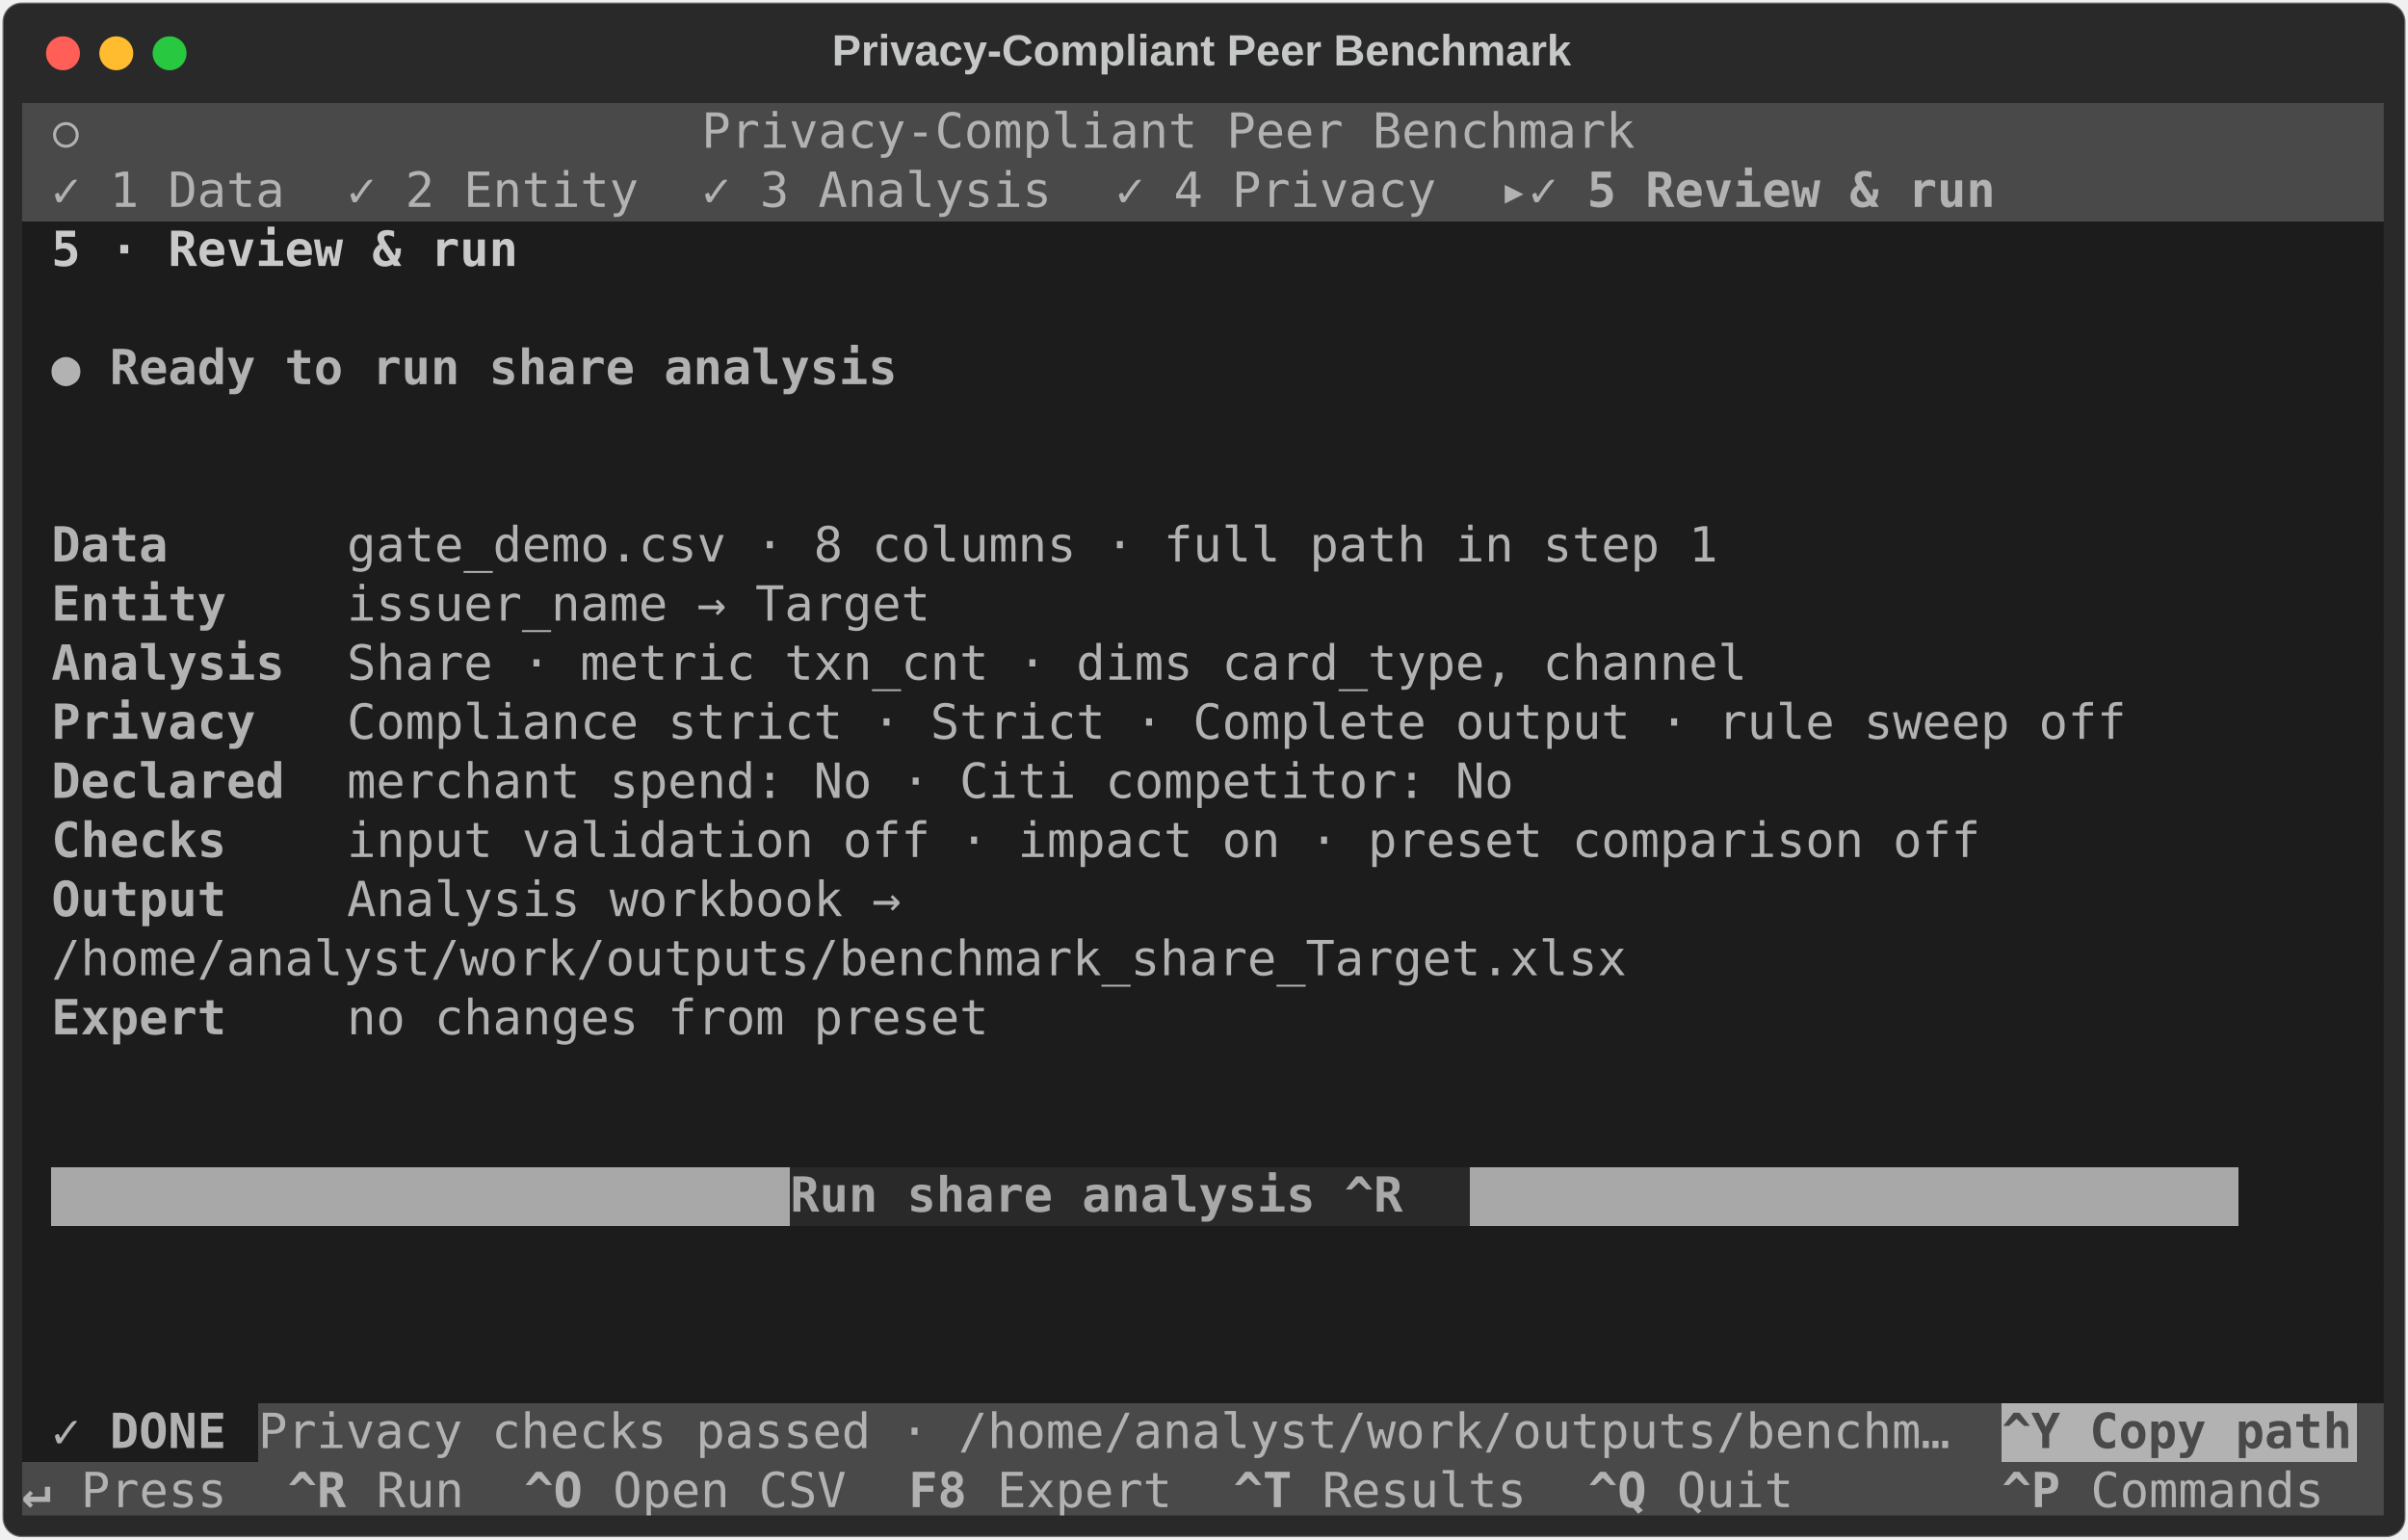
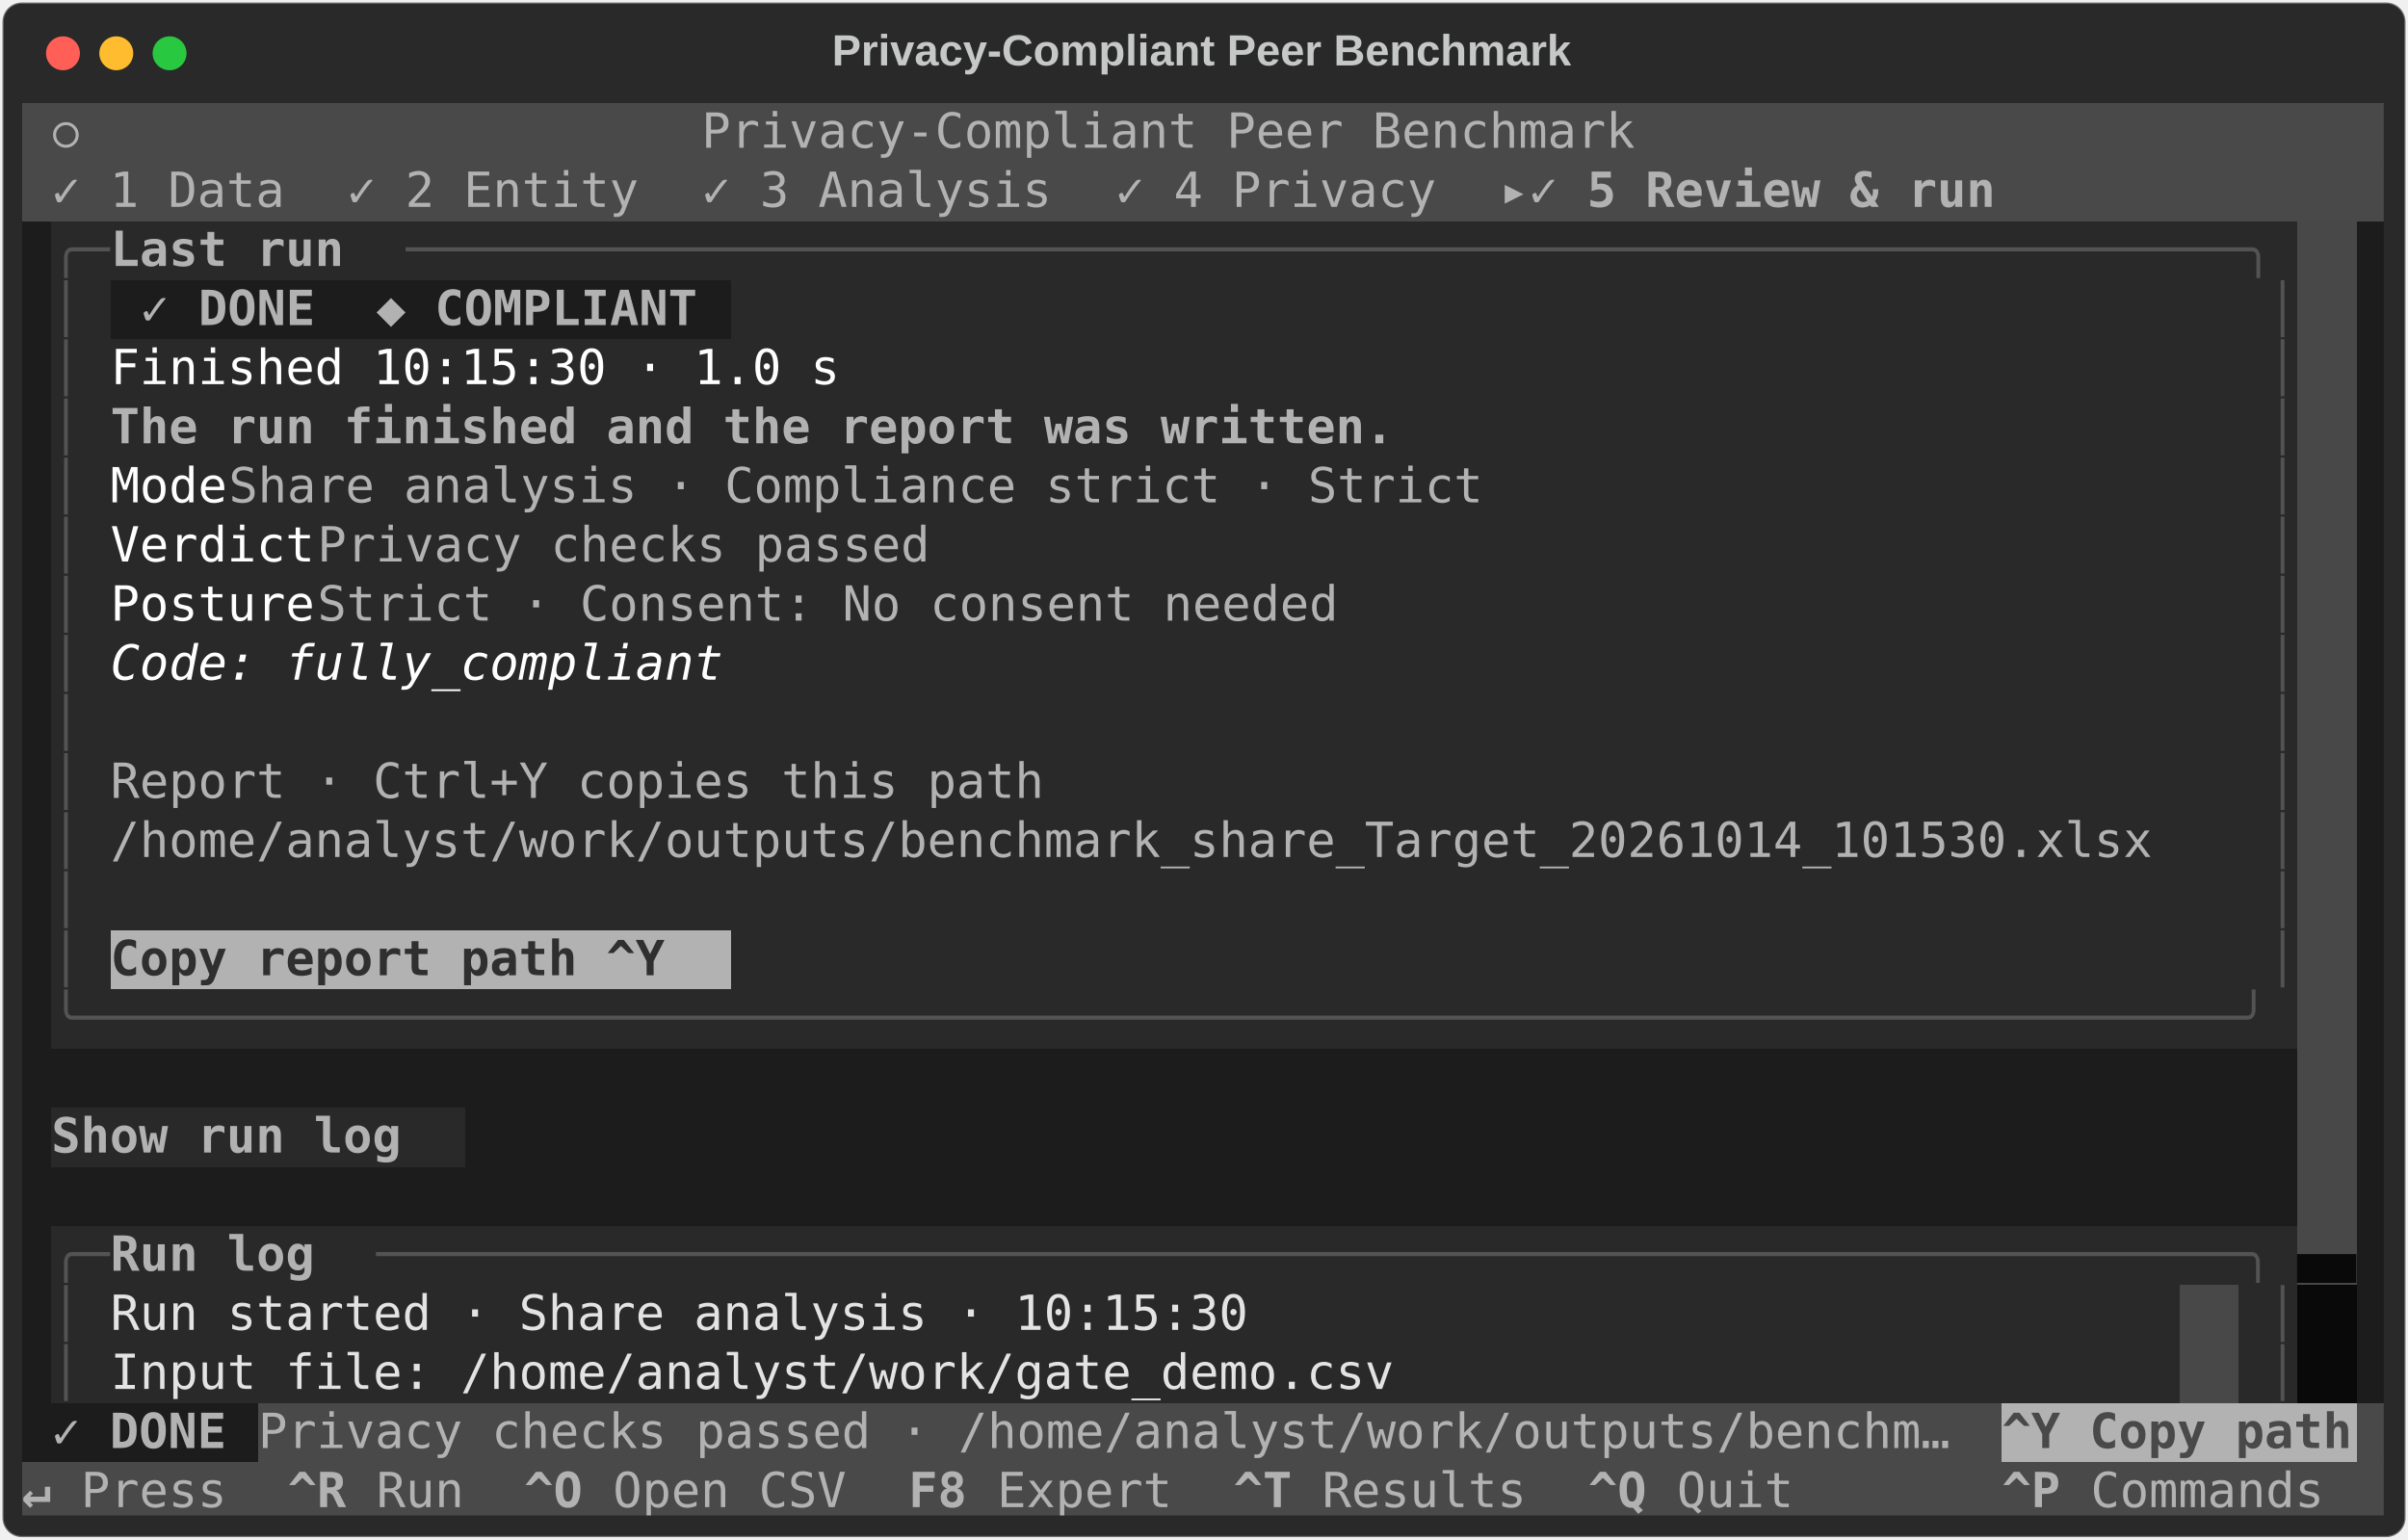
<svg xmlns="http://www.w3.org/2000/svg" class="rich-terminal" viewBox="0 0 994 635.6">
  <style>

    @font-face {
        font-family: "Fira Code";
        src: local("FiraCode-Regular"),
                url("https://cdnjs.cloudflare.com/ajax/libs/firacode/6.2.0/woff2/FiraCode-Regular.woff2") format("woff2"),
                url("https://cdnjs.cloudflare.com/ajax/libs/firacode/6.2.0/woff/FiraCode-Regular.woff") format("woff");
        font-style: normal;
        font-weight: 400;
    }
    @font-face {
        font-family: "Fira Code";
        src: local("FiraCode-Bold"),
                url("https://cdnjs.cloudflare.com/ajax/libs/firacode/6.2.0/woff2/FiraCode-Bold.woff2") format("woff2"),
                url("https://cdnjs.cloudflare.com/ajax/libs/firacode/6.2.0/woff/FiraCode-Bold.woff") format("woff");
        font-style: bold;
        font-weight: 700;
    }

    .terminal-matrix {
        font-family: Fira Code, monospace;
        font-size: 20px;
        line-height: 24.4px;
        font-variant-east-asian: full-width;
    }

    .terminal-title {
        font-size: 18px;
        font-weight: bold;
        font-family: arial;
    }

    .terminal-r1 { fill: #c5c8c6 }
.terminal-r2 { fill: #b2b2b2 }
.terminal-r3 { fill: #b2b2b2;font-weight: bold }
- .terminal-r4 { fill: #c9c9c9;font-weight: bold }
- .terminal-r5 { fill: #b2b2b2;font-style: italic; }
- .terminal-r6 { fill: #a8a8a8;font-weight: bold }
- .terminal-r7 { fill: #494949;font-weight: bold }
+ .terminal-r4 { fill: #535353 }
+ .terminal-r5 { fill: #1c1c1c }
+ .terminal-r6 { fill: #ffffff }
+ .terminal-r7 { fill: #ffffff;font-style: italic; }
+ .terminal-r8 { fill: #2f2f2f;font-weight: bold }
+ .terminal-r9 { fill: #090909 }
+ .terminal-r10 { fill: #e3e3e3 }
+ .terminal-r11 { fill: #292929 }
+ .terminal-r12 { fill: #494949;font-weight: bold }
    </style>
  <defs>
    <clipPath id="terminal-clip-terminal">
      <rect x="0" y="0" width="975.0" height="584.6" />
    </clipPath>
    <clipPath id="terminal-line-0">
      <rect x="0" y="1.5" width="976" height="24.65" />
    </clipPath>
    <clipPath id="terminal-line-1">
      <rect x="0" y="25.9" width="976" height="24.65" />
    </clipPath>
    <clipPath id="terminal-line-2">
      <rect x="0" y="50.3" width="976" height="24.65" />
    </clipPath>
    <clipPath id="terminal-line-3">
      <rect x="0" y="74.7" width="976" height="24.65" />
    </clipPath>
    <clipPath id="terminal-line-4">
      <rect x="0" y="99.1" width="976" height="24.65" />
    </clipPath>
    <clipPath id="terminal-line-5">
      <rect x="0" y="123.5" width="976" height="24.65" />
    </clipPath>
    <clipPath id="terminal-line-6">
      <rect x="0" y="147.9" width="976" height="24.65" />
    </clipPath>
    <clipPath id="terminal-line-7">
      <rect x="0" y="172.3" width="976" height="24.65" />
    </clipPath>
    <clipPath id="terminal-line-8">
      <rect x="0" y="196.7" width="976" height="24.65" />
    </clipPath>
    <clipPath id="terminal-line-9">
      <rect x="0" y="221.1" width="976" height="24.65" />
    </clipPath>
    <clipPath id="terminal-line-10">
      <rect x="0" y="245.5" width="976" height="24.65" />
    </clipPath>
    <clipPath id="terminal-line-11">
      <rect x="0" y="269.9" width="976" height="24.65" />
    </clipPath>
    <clipPath id="terminal-line-12">
      <rect x="0" y="294.3" width="976" height="24.65" />
    </clipPath>
    <clipPath id="terminal-line-13">
      <rect x="0" y="318.7" width="976" height="24.65" />
    </clipPath>
    <clipPath id="terminal-line-14">
      <rect x="0" y="343.1" width="976" height="24.65" />
    </clipPath>
    <clipPath id="terminal-line-15">
      <rect x="0" y="367.5" width="976" height="24.65" />
    </clipPath>
    <clipPath id="terminal-line-16">
      <rect x="0" y="391.9" width="976" height="24.65" />
    </clipPath>
    <clipPath id="terminal-line-17">
      <rect x="0" y="416.3" width="976" height="24.65" />
    </clipPath>
    <clipPath id="terminal-line-18">
      <rect x="0" y="440.7" width="976" height="24.65" />
    </clipPath>
    <clipPath id="terminal-line-19">
      <rect x="0" y="465.1" width="976" height="24.65" />
    </clipPath>
    <clipPath id="terminal-line-20">
      <rect x="0" y="489.5" width="976" height="24.65" />
    </clipPath>
    <clipPath id="terminal-line-21">
      <rect x="0" y="513.9" width="976" height="24.65" />
    </clipPath>
    <clipPath id="terminal-line-22">
      <rect x="0" y="538.3" width="976" height="24.65" />
    </clipPath>
  </defs>
  <rect fill="#292929" stroke="rgba(255,255,255,0.35)" stroke-width="1" x="1" y="1" width="992" height="633.6" rx="8" />
  <text class="terminal-title" fill="#c5c8c6" text-anchor="middle" x="496" y="27">Privacy-Compliant Peer Benchmark</text>
  <g transform="translate(26,22)">
    <circle cx="0" cy="0" r="7" fill="#ff5f57" />
    <circle cx="22" cy="0" r="7" fill="#febc2e" />
    <circle cx="44" cy="0" r="7" fill="#28c840" />
  </g>
  <g transform="translate(9, 41)" clip-path="url(#terminal-clip-terminal)">
    <rect fill="#494949" x="0" y="1.5" width="12.2" height="24.65" shape-rendering="crispEdges" />
    <rect fill="#494949" x="12.2" y="1.5" width="12.2" height="24.65" shape-rendering="crispEdges" />
    <rect fill="#494949" x="24.4" y="1.5" width="61" height="24.65" shape-rendering="crispEdges" />
    <rect fill="#494949" x="85.4" y="1.5" width="12.2" height="24.65" shape-rendering="crispEdges" />
    <rect fill="#494949" x="97.6" y="1.5" width="183" height="24.65" shape-rendering="crispEdges" />
    <rect fill="#494949" x="280.6" y="1.5" width="390.4" height="24.65" shape-rendering="crispEdges" />
    <rect fill="#494949" x="671" y="1.5" width="183" height="24.65" shape-rendering="crispEdges" />
    <rect fill="#494949" x="854" y="1.5" width="12.2" height="24.65" shape-rendering="crispEdges" />
    <rect fill="#494949" x="866.2" y="1.5" width="0" height="24.65" shape-rendering="crispEdges" />
    <rect fill="#494949" x="866.2" y="1.5" width="109.8" height="24.65" shape-rendering="crispEdges" />
    <rect fill="#494949" x="0" y="25.9" width="12.2" height="24.65" shape-rendering="crispEdges" />
    <rect fill="#494949" x="12.2" y="25.9" width="122" height="24.65" shape-rendering="crispEdges" />
    <rect fill="#494949" x="134.2" y="25.9" width="146.4" height="24.65" shape-rendering="crispEdges" />
    <rect fill="#494949" x="280.6" y="25.9" width="170.8" height="24.65" shape-rendering="crispEdges" />
    <rect fill="#494949" x="451.4" y="25.9" width="158.6" height="24.65" shape-rendering="crispEdges" />
    <rect fill="#494949" x="610" y="25.9" width="219.6" height="24.65" shape-rendering="crispEdges" />
    <rect fill="#494949" x="829.6" y="25.9" width="146.4" height="24.65" shape-rendering="crispEdges" />
    <rect fill="#1c1c1c" x="0" y="50.3" width="12.2" height="24.65" shape-rendering="crispEdges" />
-     <rect fill="#1c1c1c" x="12.2" y="50.3" width="195.2" height="24.65" shape-rendering="crispEdges" />
-     <rect fill="#1c1c1c" x="207.4" y="50.3" width="768.6" height="24.65" shape-rendering="crispEdges" />
-     <rect fill="#1c1c1c" x="0" y="74.7" width="976" height="24.65" shape-rendering="crispEdges" />
+     <rect fill="#292929" x="12.2" y="50.3" width="24.4" height="24.65" shape-rendering="crispEdges" />
+     <rect fill="#292929" x="36.6" y="50.3" width="122" height="24.65" shape-rendering="crispEdges" />
+     <rect fill="#292929" x="158.6" y="50.3" width="780.8" height="24.65" shape-rendering="crispEdges" />
+     <rect fill="#484848" x="939.4" y="50.3" width="24.4" height="24.65" shape-rendering="crispEdges" />
+     <rect fill="#1c1c1c" x="963.8" y="50.3" width="12.2" height="24.65" shape-rendering="crispEdges" />
+     <rect fill="#1c1c1c" x="0" y="74.7" width="12.2" height="24.65" shape-rendering="crispEdges" />
+     <rect fill="#292929" x="12.2" y="74.7" width="12.2" height="24.65" shape-rendering="crispEdges" />
+     <rect fill="#292929" x="24.4" y="74.7" width="12.2" height="24.65" shape-rendering="crispEdges" />
+     <rect fill="#1c1c1c" x="36.6" y="74.7" width="12.2" height="24.65" shape-rendering="crispEdges" />
+     <rect fill="#1c1c1c" x="48.8" y="74.7" width="73.2" height="24.65" shape-rendering="crispEdges" />
+     <rect fill="#1c1c1c" x="122" y="74.7" width="24.4" height="24.65" shape-rendering="crispEdges" />
+     <rect fill="#1c1c1c" x="146.4" y="74.7" width="134.2" height="24.65" shape-rendering="crispEdges" />
+     <rect fill="#1c1c1c" x="280.6" y="74.7" width="12.2" height="24.65" shape-rendering="crispEdges" />
+     <rect fill="#292929" x="292.8" y="74.7" width="634.4" height="24.65" shape-rendering="crispEdges" />
+     <rect fill="#292929" x="927.2" y="74.7" width="12.2" height="24.65" shape-rendering="crispEdges" />
+     <rect fill="#484848" x="939.4" y="74.7" width="24.4" height="24.65" shape-rendering="crispEdges" />
+     <rect fill="#1c1c1c" x="963.8" y="74.7" width="12.2" height="24.65" shape-rendering="crispEdges" />
    <rect fill="#1c1c1c" x="0" y="99.1" width="12.2" height="24.65" shape-rendering="crispEdges" />
-     <rect fill="#1c1c1c" x="12.2" y="99.1" width="353.8" height="24.65" shape-rendering="crispEdges" />
-     <rect fill="#1c1c1c" x="366" y="99.1" width="610" height="24.65" shape-rendering="crispEdges" />
+     <rect fill="#292929" x="12.2" y="99.1" width="12.2" height="24.65" shape-rendering="crispEdges" />
+     <rect fill="#292929" x="24.4" y="99.1" width="12.2" height="24.65" shape-rendering="crispEdges" />
+     <rect fill="#292929" x="36.6" y="99.1" width="305" height="24.65" shape-rendering="crispEdges" />
+     <rect fill="#292929" x="341.6" y="99.1" width="585.6" height="24.65" shape-rendering="crispEdges" />
+     <rect fill="#292929" x="927.2" y="99.1" width="12.2" height="24.65" shape-rendering="crispEdges" />
+     <rect fill="#484848" x="939.4" y="99.1" width="24.4" height="24.65" shape-rendering="crispEdges" />
+     <rect fill="#1c1c1c" x="963.8" y="99.1" width="12.2" height="24.65" shape-rendering="crispEdges" />
    <rect fill="#1c1c1c" x="0" y="123.5" width="12.2" height="24.65" shape-rendering="crispEdges" />
-     <rect fill="#1c1c1c" x="12.2" y="123.5" width="0" height="24.65" shape-rendering="crispEdges" />
-     <rect fill="#1c1c1c" x="12.2" y="123.5" width="963.8" height="24.65" shape-rendering="crispEdges" />
-     <rect fill="#1c1c1c" x="0" y="147.9" width="976" height="24.65" shape-rendering="crispEdges" />
+     <rect fill="#292929" x="12.2" y="123.5" width="12.2" height="24.65" shape-rendering="crispEdges" />
+     <rect fill="#292929" x="24.4" y="123.5" width="12.2" height="24.65" shape-rendering="crispEdges" />
+     <rect fill="#292929" x="36.6" y="123.5" width="536.8" height="24.65" shape-rendering="crispEdges" />
+     <rect fill="#292929" x="573.4" y="123.5" width="353.8" height="24.65" shape-rendering="crispEdges" />
+     <rect fill="#292929" x="927.2" y="123.5" width="12.2" height="24.65" shape-rendering="crispEdges" />
+     <rect fill="#484848" x="939.4" y="123.5" width="24.4" height="24.65" shape-rendering="crispEdges" />
+     <rect fill="#1c1c1c" x="963.8" y="123.5" width="12.2" height="24.65" shape-rendering="crispEdges" />
+     <rect fill="#1c1c1c" x="0" y="147.9" width="12.2" height="24.65" shape-rendering="crispEdges" />
+     <rect fill="#292929" x="12.2" y="147.9" width="12.2" height="24.65" shape-rendering="crispEdges" />
+     <rect fill="#292929" x="24.4" y="147.9" width="12.2" height="24.65" shape-rendering="crispEdges" />
+     <rect fill="#292929" x="36.6" y="147.9" width="48.8" height="24.65" shape-rendering="crispEdges" />
+     <rect fill="#292929" x="85.4" y="147.9" width="549" height="24.65" shape-rendering="crispEdges" />
+     <rect fill="#292929" x="634.4" y="147.9" width="292.8" height="24.65" shape-rendering="crispEdges" />
+     <rect fill="#292929" x="927.2" y="147.9" width="12.2" height="24.65" shape-rendering="crispEdges" />
+     <rect fill="#484848" x="939.4" y="147.9" width="24.4" height="24.65" shape-rendering="crispEdges" />
+     <rect fill="#1c1c1c" x="963.8" y="147.9" width="12.2" height="24.65" shape-rendering="crispEdges" />
    <rect fill="#1c1c1c" x="0" y="172.3" width="12.2" height="24.65" shape-rendering="crispEdges" />
-     <rect fill="#1c1c1c" x="12.2" y="172.3" width="122" height="24.65" shape-rendering="crispEdges" />
-     <rect fill="#1c1c1c" x="134.2" y="172.3" width="573.4" height="24.65" shape-rendering="crispEdges" />
-     <rect fill="#1c1c1c" x="707.6" y="172.3" width="268.4" height="24.65" shape-rendering="crispEdges" />
+     <rect fill="#292929" x="12.2" y="172.3" width="12.2" height="24.65" shape-rendering="crispEdges" />
+     <rect fill="#292929" x="24.4" y="172.3" width="12.2" height="24.65" shape-rendering="crispEdges" />
+     <rect fill="#292929" x="36.6" y="172.3" width="85.4" height="24.65" shape-rendering="crispEdges" />
+     <rect fill="#292929" x="122" y="172.3" width="280.6" height="24.65" shape-rendering="crispEdges" />
+     <rect fill="#292929" x="402.6" y="172.3" width="524.6" height="24.65" shape-rendering="crispEdges" />
+     <rect fill="#292929" x="927.2" y="172.3" width="12.2" height="24.65" shape-rendering="crispEdges" />
+     <rect fill="#484848" x="939.4" y="172.3" width="24.4" height="24.65" shape-rendering="crispEdges" />
+     <rect fill="#1c1c1c" x="963.8" y="172.3" width="12.2" height="24.65" shape-rendering="crispEdges" />
    <rect fill="#1c1c1c" x="0" y="196.7" width="12.2" height="24.65" shape-rendering="crispEdges" />
-     <rect fill="#1c1c1c" x="12.2" y="196.7" width="122" height="24.65" shape-rendering="crispEdges" />
-     <rect fill="#1c1c1c" x="134.2" y="196.7" width="244" height="24.65" shape-rendering="crispEdges" />
-     <rect fill="#1c1c1c" x="378.2" y="196.7" width="597.8" height="24.65" shape-rendering="crispEdges" />
+     <rect fill="#292929" x="12.2" y="196.7" width="12.2" height="24.65" shape-rendering="crispEdges" />
+     <rect fill="#292929" x="24.4" y="196.7" width="12.2" height="24.65" shape-rendering="crispEdges" />
+     <rect fill="#292929" x="36.6" y="196.7" width="85.4" height="24.65" shape-rendering="crispEdges" />
+     <rect fill="#292929" x="122" y="196.7" width="451.4" height="24.65" shape-rendering="crispEdges" />
+     <rect fill="#292929" x="573.4" y="196.7" width="353.8" height="24.65" shape-rendering="crispEdges" />
+     <rect fill="#292929" x="927.2" y="196.7" width="12.2" height="24.65" shape-rendering="crispEdges" />
+     <rect fill="#484848" x="939.4" y="196.7" width="24.4" height="24.65" shape-rendering="crispEdges" />
+     <rect fill="#1c1c1c" x="963.8" y="196.7" width="12.2" height="24.65" shape-rendering="crispEdges" />
    <rect fill="#1c1c1c" x="0" y="221.1" width="12.2" height="24.65" shape-rendering="crispEdges" />
-     <rect fill="#1c1c1c" x="12.2" y="221.1" width="122" height="24.65" shape-rendering="crispEdges" />
-     <rect fill="#1c1c1c" x="134.2" y="221.1" width="585.6" height="24.65" shape-rendering="crispEdges" />
-     <rect fill="#1c1c1c" x="719.8" y="221.1" width="256.2" height="24.65" shape-rendering="crispEdges" />
+     <rect fill="#292929" x="12.2" y="221.1" width="12.2" height="24.65" shape-rendering="crispEdges" />
+     <rect fill="#292929" x="24.4" y="221.1" width="12.2" height="24.65" shape-rendering="crispEdges" />
+     <rect fill="#292929" x="36.6" y="221.1" width="256.2" height="24.65" shape-rendering="crispEdges" />
+     <rect fill="#292929" x="292.8" y="221.1" width="634.4" height="24.65" shape-rendering="crispEdges" />
+     <rect fill="#292929" x="927.2" y="221.1" width="12.2" height="24.65" shape-rendering="crispEdges" />
+     <rect fill="#484848" x="939.4" y="221.1" width="24.4" height="24.65" shape-rendering="crispEdges" />
+     <rect fill="#1c1c1c" x="963.8" y="221.1" width="12.2" height="24.65" shape-rendering="crispEdges" />
    <rect fill="#1c1c1c" x="0" y="245.5" width="12.2" height="24.65" shape-rendering="crispEdges" />
-     <rect fill="#1c1c1c" x="12.2" y="245.5" width="122" height="24.65" shape-rendering="crispEdges" />
-     <rect fill="#1c1c1c" x="134.2" y="245.5" width="744.2" height="24.65" shape-rendering="crispEdges" />
-     <rect fill="#1c1c1c" x="878.4" y="245.5" width="97.6" height="24.65" shape-rendering="crispEdges" />
+     <rect fill="#292929" x="12.2" y="245.5" width="12.2" height="24.65" shape-rendering="crispEdges" />
+     <rect fill="#292929" x="24.4" y="245.5" width="902.8" height="24.65" shape-rendering="crispEdges" />
+     <rect fill="#292929" x="927.2" y="245.5" width="12.2" height="24.65" shape-rendering="crispEdges" />
+     <rect fill="#484848" x="939.4" y="245.5" width="24.4" height="24.65" shape-rendering="crispEdges" />
+     <rect fill="#1c1c1c" x="963.8" y="245.5" width="12.2" height="24.65" shape-rendering="crispEdges" />
    <rect fill="#1c1c1c" x="0" y="269.9" width="12.2" height="24.65" shape-rendering="crispEdges" />
-     <rect fill="#1c1c1c" x="12.2" y="269.9" width="122" height="24.65" shape-rendering="crispEdges" />
-     <rect fill="#1c1c1c" x="134.2" y="269.9" width="488" height="24.65" shape-rendering="crispEdges" />
-     <rect fill="#1c1c1c" x="622.2" y="269.9" width="353.8" height="24.65" shape-rendering="crispEdges" />
+     <rect fill="#292929" x="12.2" y="269.9" width="12.2" height="24.65" shape-rendering="crispEdges" />
+     <rect fill="#292929" x="24.4" y="269.9" width="12.2" height="24.65" shape-rendering="crispEdges" />
+     <rect fill="#292929" x="36.6" y="269.9" width="390.4" height="24.65" shape-rendering="crispEdges" />
+     <rect fill="#292929" x="427" y="269.9" width="500.2" height="24.65" shape-rendering="crispEdges" />
+     <rect fill="#292929" x="927.2" y="269.9" width="12.2" height="24.65" shape-rendering="crispEdges" />
+     <rect fill="#484848" x="939.4" y="269.9" width="24.4" height="24.65" shape-rendering="crispEdges" />
+     <rect fill="#1c1c1c" x="963.8" y="269.9" width="12.2" height="24.65" shape-rendering="crispEdges" />
    <rect fill="#1c1c1c" x="0" y="294.3" width="12.2" height="24.65" shape-rendering="crispEdges" />
-     <rect fill="#1c1c1c" x="12.2" y="294.3" width="122" height="24.65" shape-rendering="crispEdges" />
-     <rect fill="#1c1c1c" x="134.2" y="294.3" width="683.2" height="24.65" shape-rendering="crispEdges" />
-     <rect fill="#1c1c1c" x="817.4" y="294.3" width="158.6" height="24.65" shape-rendering="crispEdges" />
+     <rect fill="#292929" x="12.2" y="294.3" width="12.2" height="24.65" shape-rendering="crispEdges" />
+     <rect fill="#292929" x="24.4" y="294.3" width="12.2" height="24.65" shape-rendering="crispEdges" />
+     <rect fill="#292929" x="36.6" y="294.3" width="854" height="24.65" shape-rendering="crispEdges" />
+     <rect fill="#292929" x="890.6" y="294.3" width="36.6" height="24.65" shape-rendering="crispEdges" />
+     <rect fill="#292929" x="927.2" y="294.3" width="12.2" height="24.65" shape-rendering="crispEdges" />
+     <rect fill="#484848" x="939.4" y="294.3" width="24.4" height="24.65" shape-rendering="crispEdges" />
+     <rect fill="#1c1c1c" x="963.8" y="294.3" width="12.2" height="24.65" shape-rendering="crispEdges" />
    <rect fill="#1c1c1c" x="0" y="318.7" width="12.2" height="24.65" shape-rendering="crispEdges" />
-     <rect fill="#1c1c1c" x="12.2" y="318.7" width="122" height="24.65" shape-rendering="crispEdges" />
-     <rect fill="#1c1c1c" x="134.2" y="318.7" width="231.8" height="24.65" shape-rendering="crispEdges" />
-     <rect fill="#1c1c1c" x="366" y="318.7" width="610" height="24.65" shape-rendering="crispEdges" />
+     <rect fill="#292929" x="12.2" y="318.7" width="12.2" height="24.65" shape-rendering="crispEdges" />
+     <rect fill="#292929" x="24.4" y="318.7" width="902.8" height="24.65" shape-rendering="crispEdges" />
+     <rect fill="#292929" x="927.2" y="318.7" width="12.2" height="24.65" shape-rendering="crispEdges" />
+     <rect fill="#484848" x="939.4" y="318.7" width="24.4" height="24.65" shape-rendering="crispEdges" />
+     <rect fill="#1c1c1c" x="963.8" y="318.7" width="12.2" height="24.65" shape-rendering="crispEdges" />
    <rect fill="#1c1c1c" x="0" y="343.1" width="12.2" height="24.65" shape-rendering="crispEdges" />
-     <rect fill="#1c1c1c" x="12.2" y="343.1" width="658.8" height="24.65" shape-rendering="crispEdges" />
-     <rect fill="#1c1c1c" x="671" y="343.1" width="305" height="24.65" shape-rendering="crispEdges" />
+     <rect fill="#292929" x="12.2" y="343.1" width="12.2" height="24.65" shape-rendering="crispEdges" />
+     <rect fill="#292929" x="24.4" y="343.1" width="12.2" height="24.65" shape-rendering="crispEdges" />
+     <rect fill="#b2b2b2" x="36.6" y="343.1" width="256.2" height="24.65" shape-rendering="crispEdges" />
+     <rect fill="#292929" x="292.8" y="343.1" width="634.4" height="24.65" shape-rendering="crispEdges" />
+     <rect fill="#292929" x="927.2" y="343.1" width="12.2" height="24.65" shape-rendering="crispEdges" />
+     <rect fill="#484848" x="939.4" y="343.1" width="24.4" height="24.65" shape-rendering="crispEdges" />
+     <rect fill="#1c1c1c" x="963.8" y="343.1" width="12.2" height="24.65" shape-rendering="crispEdges" />
    <rect fill="#1c1c1c" x="0" y="367.5" width="12.2" height="24.65" shape-rendering="crispEdges" />
-     <rect fill="#1c1c1c" x="12.2" y="367.5" width="122" height="24.65" shape-rendering="crispEdges" />
-     <rect fill="#1c1c1c" x="134.2" y="367.5" width="268.4" height="24.65" shape-rendering="crispEdges" />
-     <rect fill="#1c1c1c" x="402.6" y="367.5" width="573.4" height="24.65" shape-rendering="crispEdges" />
-     <rect fill="#1c1c1c" x="0" y="391.9" width="12.2" height="24.65" shape-rendering="crispEdges" />
-     <rect fill="#1c1c1c" x="12.2" y="391.9" width="0" height="24.65" shape-rendering="crispEdges" />
-     <rect fill="#1c1c1c" x="12.2" y="391.9" width="963.8" height="24.65" shape-rendering="crispEdges" />
-     <rect fill="#1c1c1c" x="0" y="416.3" width="976" height="24.65" shape-rendering="crispEdges" />
-     <rect fill="#1c1c1c" x="0" y="440.7" width="12.2" height="24.65" shape-rendering="crispEdges" />
-     <rect fill="#a8a8a8" x="12.2" y="440.7" width="305" height="24.65" shape-rendering="crispEdges" />
-     <rect fill="#292929" x="317.2" y="440.7" width="280.6" height="24.65" shape-rendering="crispEdges" />
-     <rect fill="#a8a8a8" x="597.8" y="440.7" width="317.2" height="24.65" shape-rendering="crispEdges" />
-     <rect fill="#1c1c1c" x="915" y="440.7" width="61" height="24.65" shape-rendering="crispEdges" />
-     <rect fill="#1c1c1c" x="0" y="465.1" width="976" height="24.65" shape-rendering="crispEdges" />
-     <rect fill="#1c1c1c" x="0" y="489.5" width="976" height="24.65" shape-rendering="crispEdges" />
-     <rect fill="#1c1c1c" x="0" y="513.9" width="976" height="24.65" shape-rendering="crispEdges" />
+     <rect fill="#292929" x="12.2" y="367.5" width="927.2" height="24.65" shape-rendering="crispEdges" />
+     <rect fill="#484848" x="939.4" y="367.5" width="24.4" height="24.65" shape-rendering="crispEdges" />
+     <rect fill="#1c1c1c" x="963.8" y="367.5" width="12.2" height="24.65" shape-rendering="crispEdges" />
+     <rect fill="#1c1c1c" x="0" y="391.9" width="939.4" height="24.65" shape-rendering="crispEdges" />
+     <rect fill="#484848" x="939.4" y="391.9" width="24.4" height="24.65" shape-rendering="crispEdges" />
+     <rect fill="#1c1c1c" x="963.8" y="391.9" width="12.2" height="24.65" shape-rendering="crispEdges" />
+     <rect fill="#1c1c1c" x="0" y="416.3" width="12.2" height="24.65" shape-rendering="crispEdges" />
+     <rect fill="#292929" x="12.2" y="416.3" width="170.8" height="24.65" shape-rendering="crispEdges" />
+     <rect fill="#1c1c1c" x="183" y="416.3" width="756.4" height="24.65" shape-rendering="crispEdges" />
+     <rect fill="#484848" x="939.4" y="416.3" width="24.4" height="24.65" shape-rendering="crispEdges" />
+     <rect fill="#1c1c1c" x="963.8" y="416.3" width="12.2" height="24.65" shape-rendering="crispEdges" />
+     <rect fill="#1c1c1c" x="0" y="440.7" width="939.4" height="24.65" shape-rendering="crispEdges" />
+     <rect fill="#484848" x="939.4" y="440.7" width="24.4" height="24.65" shape-rendering="crispEdges" />
+     <rect fill="#1c1c1c" x="963.8" y="440.7" width="12.2" height="24.65" shape-rendering="crispEdges" />
+     <rect fill="#1c1c1c" x="0" y="465.1" width="12.2" height="24.65" shape-rendering="crispEdges" />
+     <rect fill="#292929" x="12.2" y="465.1" width="24.4" height="24.65" shape-rendering="crispEdges" />
+     <rect fill="#292929" x="36.6" y="465.1" width="109.8" height="24.65" shape-rendering="crispEdges" />
+     <rect fill="#292929" x="146.4" y="465.1" width="793" height="24.65" shape-rendering="crispEdges" />
+     <rect fill="#484848" x="939.4" y="465.1" width="24.4" height="24.65" shape-rendering="crispEdges" />
+     <rect fill="#1c1c1c" x="963.8" y="465.1" width="12.2" height="24.65" shape-rendering="crispEdges" />
+     <rect fill="#1c1c1c" x="0" y="489.5" width="12.2" height="24.65" shape-rendering="crispEdges" />
+     <rect fill="#292929" x="12.2" y="489.5" width="12.2" height="24.65" shape-rendering="crispEdges" />
+     <rect fill="#292929" x="24.4" y="489.5" width="12.2" height="24.65" shape-rendering="crispEdges" />
+     <rect fill="#292929" x="36.6" y="489.5" width="475.8" height="24.65" shape-rendering="crispEdges" />
+     <rect fill="#292929" x="512.4" y="489.5" width="378.2" height="24.65" shape-rendering="crispEdges" />
+     <rect fill="#484848" x="890.6" y="489.5" width="24.4" height="24.65" shape-rendering="crispEdges" />
+     <rect fill="#292929" x="915" y="489.5" width="12.2" height="24.65" shape-rendering="crispEdges" />
+     <rect fill="#292929" x="927.2" y="489.5" width="12.2" height="24.65" shape-rendering="crispEdges" />
+     <rect fill="#090909" x="939.4" y="489.5" width="24.4" height="24.65" shape-rendering="crispEdges" />
+     <rect fill="#1c1c1c" x="963.8" y="489.5" width="12.2" height="24.65" shape-rendering="crispEdges" />
+     <rect fill="#1c1c1c" x="0" y="513.9" width="12.2" height="24.65" shape-rendering="crispEdges" />
+     <rect fill="#292929" x="12.2" y="513.9" width="12.2" height="24.65" shape-rendering="crispEdges" />
+     <rect fill="#292929" x="24.4" y="513.9" width="12.2" height="24.65" shape-rendering="crispEdges" />
+     <rect fill="#292929" x="36.6" y="513.9" width="536.8" height="24.65" shape-rendering="crispEdges" />
+     <rect fill="#292929" x="573.4" y="513.9" width="317.2" height="24.65" shape-rendering="crispEdges" />
+     <rect fill="#484848" x="890.6" y="513.9" width="24.4" height="24.65" shape-rendering="crispEdges" />
+     <rect fill="#292929" x="915" y="513.9" width="12.2" height="24.65" shape-rendering="crispEdges" />
+     <rect fill="#292929" x="927.2" y="513.9" width="12.2" height="24.65" shape-rendering="crispEdges" />
+     <rect fill="#090909" x="939.4" y="513.9" width="24.4" height="24.65" shape-rendering="crispEdges" />
+     <rect fill="#1c1c1c" x="963.8" y="513.9" width="12.2" height="24.65" shape-rendering="crispEdges" />
    <rect fill="#1c1c1c" x="0" y="538.3" width="12.2" height="24.65" shape-rendering="crispEdges" />
    <rect fill="#1c1c1c" x="12.2" y="538.3" width="73.2" height="24.65" shape-rendering="crispEdges" />
    <rect fill="#1c1c1c" x="85.4" y="538.3" width="12.2" height="24.65" shape-rendering="crispEdges" />
    <rect fill="#494949" x="97.6" y="538.3" width="707.6" height="24.65" shape-rendering="crispEdges" />
    <rect fill="#494949" x="805.2" y="538.3" width="12.2" height="24.65" shape-rendering="crispEdges" />
    <rect fill="#b2b2b2" x="817.4" y="538.3" width="146.4" height="24.65" shape-rendering="crispEdges" />
    <rect fill="#494949" x="963.8" y="538.3" width="12.2" height="24.65" shape-rendering="crispEdges" />
    <rect fill="#494949" x="0" y="562.7" width="24.4" height="24.65" shape-rendering="crispEdges" />
    <rect fill="#494949" x="24.4" y="562.7" width="85.4" height="24.65" shape-rendering="crispEdges" />
    <rect fill="#494949" x="109.8" y="562.7" width="36.6" height="24.65" shape-rendering="crispEdges" />
    <rect fill="#494949" x="146.4" y="562.7" width="61" height="24.65" shape-rendering="crispEdges" />
    <rect fill="#494949" x="207.4" y="562.7" width="36.6" height="24.65" shape-rendering="crispEdges" />
    <rect fill="#494949" x="244" y="562.7" width="122" height="24.65" shape-rendering="crispEdges" />
    <rect fill="#494949" x="366" y="562.7" width="36.6" height="24.65" shape-rendering="crispEdges" />
    <rect fill="#494949" x="402.6" y="562.7" width="97.6" height="24.65" shape-rendering="crispEdges" />
    <rect fill="#494949" x="500.2" y="562.7" width="36.6" height="24.65" shape-rendering="crispEdges" />
    <rect fill="#494949" x="536.8" y="562.7" width="109.8" height="24.65" shape-rendering="crispEdges" />
    <rect fill="#494949" x="646.6" y="562.7" width="36.6" height="24.65" shape-rendering="crispEdges" />
    <rect fill="#494949" x="683.2" y="562.7" width="73.2" height="24.65" shape-rendering="crispEdges" />
    <rect fill="#494949" x="756.4" y="562.7" width="61" height="24.65" shape-rendering="crispEdges" />
    <rect fill="#494949" x="817.4" y="562.7" width="36.6" height="24.65" shape-rendering="crispEdges" />
    <rect fill="#494949" x="854" y="562.7" width="122" height="24.65" shape-rendering="crispEdges" />
    <g class="terminal-matrix">
      <text class="terminal-r2" x="12.2" y="20" textLength="12.2" clip-path="url(#terminal-line-0)">⭘</text>
      <text class="terminal-r2" x="280.6" y="20" textLength="390.4" clip-path="url(#terminal-line-0)">Privacy-Compliant Peer Benchmark</text>
      <text class="terminal-r1" x="976" y="20" textLength="12.2" clip-path="url(#terminal-line-0)">
</text>
      <text class="terminal-r2" x="12.2" y="44.4" textLength="122" clip-path="url(#terminal-line-1)"> ✓ 1 Data </text>
      <text class="terminal-r2" x="134.2" y="44.4" textLength="146.4" clip-path="url(#terminal-line-1)"> ✓ 2 Entity </text>
      <text class="terminal-r2" x="280.6" y="44.4" textLength="170.8" clip-path="url(#terminal-line-1)"> ✓ 3 Analysis </text>
      <text class="terminal-r2" x="451.4" y="44.4" textLength="158.6" clip-path="url(#terminal-line-1)"> ✓ 4 Privacy </text>
      <text class="terminal-r3" x="610" y="44.4" textLength="219.6" clip-path="url(#terminal-line-1)">▸✓ 5 Review &amp; run </text>
      <text class="terminal-r1" x="976" y="44.4" textLength="12.2" clip-path="url(#terminal-line-1)">
</text>
-       <text class="terminal-r4" x="12.2" y="68.8" textLength="195.2" clip-path="url(#terminal-line-2)">5 · Review &amp; run</text>
+       <text class="terminal-r4" x="12.2" y="68.8" textLength="24.4" clip-path="url(#terminal-line-2)">╭─</text>
+       <text class="terminal-r3" x="36.6" y="68.8" textLength="122" clip-path="url(#terminal-line-2)"> Last run </text>
+       <text class="terminal-r4" x="158.6" y="68.8" textLength="780.8" clip-path="url(#terminal-line-2)">───────────────────────────────────────────────────────────────╮</text>
      <text class="terminal-r1" x="976" y="68.8" textLength="12.2" clip-path="url(#terminal-line-2)">
</text>
+       <text class="terminal-r4" x="12.2" y="93.2" textLength="12.2" clip-path="url(#terminal-line-3)">│</text>
+       <text class="terminal-r3" x="48.8" y="93.2" textLength="73.2" clip-path="url(#terminal-line-3)">✓ DONE</text>
+       <text class="terminal-r3" x="146.4" y="93.2" textLength="134.2" clip-path="url(#terminal-line-3)">◆ COMPLIANT</text>
+       <text class="terminal-r4" x="927.2" y="93.2" textLength="12.2" clip-path="url(#terminal-line-3)">│</text>
      <text class="terminal-r1" x="976" y="93.2" textLength="12.2" clip-path="url(#terminal-line-3)">
</text>
-       <text class="terminal-r3" x="12.2" y="117.6" textLength="353.8" clip-path="url(#terminal-line-4)">● Ready to run share analysis</text>
+       <text class="terminal-r4" x="12.2" y="117.6" textLength="12.2" clip-path="url(#terminal-line-4)">│</text>
+       <text class="terminal-r6" x="36.6" y="117.6" textLength="305" clip-path="url(#terminal-line-4)">Finished 10:15:30 · 1.0 s</text>
+       <text class="terminal-r4" x="927.2" y="117.6" textLength="12.2" clip-path="url(#terminal-line-4)">│</text>
      <text class="terminal-r1" x="976" y="117.6" textLength="12.2" clip-path="url(#terminal-line-4)">
</text>
+       <text class="terminal-r4" x="12.2" y="142" textLength="12.2" clip-path="url(#terminal-line-5)">│</text>
+       <text class="terminal-r3" x="36.6" y="142" textLength="536.8" clip-path="url(#terminal-line-5)">The run finished and the report was written.</text>
+       <text class="terminal-r4" x="927.2" y="142" textLength="12.2" clip-path="url(#terminal-line-5)">│</text>
      <text class="terminal-r1" x="976" y="142" textLength="12.2" clip-path="url(#terminal-line-5)">
</text>
+       <text class="terminal-r4" x="12.2" y="166.4" textLength="12.2" clip-path="url(#terminal-line-6)">│</text>
+       <text class="terminal-r6" x="36.6" y="166.4" textLength="48.8" clip-path="url(#terminal-line-6)">Mode</text>
+       <text class="terminal-r2" x="85.4" y="166.4" textLength="549" clip-path="url(#terminal-line-6)">  Share analysis · Compliance strict · Strict</text>
+       <text class="terminal-r4" x="927.2" y="166.4" textLength="12.2" clip-path="url(#terminal-line-6)">│</text>
      <text class="terminal-r1" x="976" y="166.4" textLength="12.2" clip-path="url(#terminal-line-6)">
</text>
-       <text class="terminal-r3" x="12.2" y="190.8" textLength="122" clip-path="url(#terminal-line-7)">Data      </text>
-       <text class="terminal-r2" x="134.2" y="190.8" textLength="573.4" clip-path="url(#terminal-line-7)">gate_demo.csv · 8 columns · full path in step 1</text>
+       <text class="terminal-r4" x="12.2" y="190.8" textLength="12.2" clip-path="url(#terminal-line-7)">│</text>
+       <text class="terminal-r6" x="36.6" y="190.8" textLength="85.4" clip-path="url(#terminal-line-7)">Verdict</text>
+       <text class="terminal-r2" x="122" y="190.8" textLength="280.6" clip-path="url(#terminal-line-7)">  Privacy checks passed</text>
+       <text class="terminal-r4" x="927.2" y="190.8" textLength="12.2" clip-path="url(#terminal-line-7)">│</text>
      <text class="terminal-r1" x="976" y="190.8" textLength="12.2" clip-path="url(#terminal-line-7)">
</text>
-       <text class="terminal-r3" x="12.2" y="215.2" textLength="122" clip-path="url(#terminal-line-8)">Entity    </text>
-       <text class="terminal-r2" x="134.2" y="215.2" textLength="244" clip-path="url(#terminal-line-8)">issuer_name → Target</text>
+       <text class="terminal-r4" x="12.2" y="215.2" textLength="12.2" clip-path="url(#terminal-line-8)">│</text>
+       <text class="terminal-r6" x="36.6" y="215.2" textLength="85.4" clip-path="url(#terminal-line-8)">Posture</text>
+       <text class="terminal-r2" x="122" y="215.2" textLength="451.4" clip-path="url(#terminal-line-8)">  Strict · Consent: No consent needed</text>
+       <text class="terminal-r4" x="927.2" y="215.2" textLength="12.2" clip-path="url(#terminal-line-8)">│</text>
      <text class="terminal-r1" x="976" y="215.2" textLength="12.2" clip-path="url(#terminal-line-8)">
</text>
-       <text class="terminal-r3" x="12.2" y="239.6" textLength="122" clip-path="url(#terminal-line-9)">Analysis  </text>
-       <text class="terminal-r2" x="134.2" y="239.6" textLength="585.6" clip-path="url(#terminal-line-9)">Share · metric txn_cnt · dims card_type, channel</text>
+       <text class="terminal-r4" x="12.2" y="239.6" textLength="12.2" clip-path="url(#terminal-line-9)">│</text>
+       <text class="terminal-r7" x="36.6" y="239.6" textLength="256.2" clip-path="url(#terminal-line-9)">Code: fully_compliant</text>
+       <text class="terminal-r4" x="927.2" y="239.6" textLength="12.2" clip-path="url(#terminal-line-9)">│</text>
      <text class="terminal-r1" x="976" y="239.6" textLength="12.2" clip-path="url(#terminal-line-9)">
</text>
-       <text class="terminal-r3" x="12.2" y="264" textLength="122" clip-path="url(#terminal-line-10)">Privacy   </text>
-       <text class="terminal-r2" x="134.2" y="264" textLength="744.2" clip-path="url(#terminal-line-10)">Compliance strict · Strict · Complete output · rule sweep off</text>
+       <text class="terminal-r4" x="12.2" y="264" textLength="12.2" clip-path="url(#terminal-line-10)">│</text>
+       <text class="terminal-r4" x="927.2" y="264" textLength="12.2" clip-path="url(#terminal-line-10)">│</text>
      <text class="terminal-r1" x="976" y="264" textLength="12.2" clip-path="url(#terminal-line-10)">
</text>
-       <text class="terminal-r3" x="12.2" y="288.4" textLength="122" clip-path="url(#terminal-line-11)">Declared  </text>
-       <text class="terminal-r2" x="134.2" y="288.4" textLength="488" clip-path="url(#terminal-line-11)">merchant spend: No · Citi competitor: No</text>
+       <text class="terminal-r4" x="12.2" y="288.4" textLength="12.2" clip-path="url(#terminal-line-11)">│</text>
+       <text class="terminal-r2" x="36.6" y="288.4" textLength="390.4" clip-path="url(#terminal-line-11)">Report · Ctrl+Y copies this path</text>
+       <text class="terminal-r4" x="927.2" y="288.4" textLength="12.2" clip-path="url(#terminal-line-11)">│</text>
      <text class="terminal-r1" x="976" y="288.4" textLength="12.2" clip-path="url(#terminal-line-11)">
</text>
-       <text class="terminal-r3" x="12.2" y="312.8" textLength="122" clip-path="url(#terminal-line-12)">Checks    </text>
-       <text class="terminal-r2" x="134.2" y="312.8" textLength="683.2" clip-path="url(#terminal-line-12)">input validation off · impact on · preset comparison off</text>
+       <text class="terminal-r4" x="12.2" y="312.8" textLength="12.2" clip-path="url(#terminal-line-12)">│</text>
+       <text class="terminal-r2" x="36.6" y="312.8" textLength="854" clip-path="url(#terminal-line-12)">/home/analyst/work/outputs/benchmark_share_Target_20261014_101530.xlsx</text>
+       <text class="terminal-r4" x="927.2" y="312.8" textLength="12.2" clip-path="url(#terminal-line-12)">│</text>
      <text class="terminal-r1" x="976" y="312.8" textLength="12.2" clip-path="url(#terminal-line-12)">
</text>
-       <text class="terminal-r3" x="12.2" y="337.2" textLength="122" clip-path="url(#terminal-line-13)">Output    </text>
-       <text class="terminal-r2" x="134.2" y="337.2" textLength="231.8" clip-path="url(#terminal-line-13)">Analysis workbook →</text>
+       <text class="terminal-r4" x="12.2" y="337.2" textLength="12.2" clip-path="url(#terminal-line-13)">│</text>
+       <text class="terminal-r4" x="927.2" y="337.2" textLength="12.2" clip-path="url(#terminal-line-13)">│</text>
      <text class="terminal-r1" x="976" y="337.2" textLength="12.2" clip-path="url(#terminal-line-13)">
</text>
-       <text class="terminal-r2" x="12.2" y="361.6" textLength="658.8" clip-path="url(#terminal-line-14)">/home/analyst/work/outputs/benchmark_share_Target.xlsx</text>
+       <text class="terminal-r4" x="12.2" y="361.6" textLength="12.2" clip-path="url(#terminal-line-14)">│</text>
+       <text class="terminal-r8" x="36.6" y="361.6" textLength="256.2" clip-path="url(#terminal-line-14)"> Copy report path ^Y </text>
+       <text class="terminal-r4" x="927.2" y="361.6" textLength="12.2" clip-path="url(#terminal-line-14)">│</text>
      <text class="terminal-r1" x="976" y="361.6" textLength="12.2" clip-path="url(#terminal-line-14)">
</text>
-       <text class="terminal-r3" x="12.2" y="386" textLength="122" clip-path="url(#terminal-line-15)">Expert    </text>
-       <text class="terminal-r2" x="134.2" y="386" textLength="268.4" clip-path="url(#terminal-line-15)">no changes from preset</text>
+       <text class="terminal-r4" x="12.2" y="386" textLength="927.2" clip-path="url(#terminal-line-15)">╰──────────────────────────────────────────────────────────────────────────╯</text>
      <text class="terminal-r1" x="976" y="386" textLength="12.2" clip-path="url(#terminal-line-15)">
</text>
      <text class="terminal-r1" x="976" y="410.4" textLength="12.2" clip-path="url(#terminal-line-16)">
</text>
+       <text class="terminal-r3" x="12.2" y="434.8" textLength="170.8" clip-path="url(#terminal-line-17)"> Show run log </text>
      <text class="terminal-r1" x="976" y="434.8" textLength="12.2" clip-path="url(#terminal-line-17)">
</text>
-       <text class="terminal-r6" x="317.2" y="459.2" textLength="280.6" clip-path="url(#terminal-line-18)"> Run share analysis ^R </text>
      <text class="terminal-r1" x="976" y="459.2" textLength="12.2" clip-path="url(#terminal-line-18)">
</text>
+       <text class="terminal-r4" x="12.2" y="483.6" textLength="24.4" clip-path="url(#terminal-line-19)">╭─</text>
+       <text class="terminal-r3" x="36.6" y="483.6" textLength="109.8" clip-path="url(#terminal-line-19)"> Run log </text>
+       <text class="terminal-r4" x="146.4" y="483.6" textLength="793" clip-path="url(#terminal-line-19)">────────────────────────────────────────────────────────────────╮</text>
+       <text class="terminal-r9" x="939.4" y="483.6" textLength="24.4" clip-path="url(#terminal-line-19)">▄▄</text>
      <text class="terminal-r1" x="976" y="483.6" textLength="12.2" clip-path="url(#terminal-line-19)">
</text>
+       <text class="terminal-r4" x="12.2" y="508" textLength="12.2" clip-path="url(#terminal-line-20)">│</text>
+       <text class="terminal-r10" x="36.6" y="508" textLength="475.8" clip-path="url(#terminal-line-20)">Run started · Share analysis · 10:15:30</text>
+       <text class="terminal-r4" x="927.2" y="508" textLength="12.2" clip-path="url(#terminal-line-20)">│</text>
      <text class="terminal-r1" x="976" y="508" textLength="12.2" clip-path="url(#terminal-line-20)">
</text>
+       <text class="terminal-r4" x="12.2" y="532.4" textLength="12.2" clip-path="url(#terminal-line-21)">│</text>
+       <text class="terminal-r10" x="36.6" y="532.4" textLength="536.8" clip-path="url(#terminal-line-21)">Input file: /home/analyst/work/gate_demo.csv</text>
+       <text class="terminal-r4" x="927.2" y="532.4" textLength="12.2" clip-path="url(#terminal-line-21)">│</text>
      <text class="terminal-r1" x="976" y="532.4" textLength="12.2" clip-path="url(#terminal-line-21)">
</text>
      <text class="terminal-r3" x="12.2" y="556.8" textLength="73.2" clip-path="url(#terminal-line-22)">✓ DONE</text>
      <text class="terminal-r2" x="97.6" y="556.8" textLength="707.6" clip-path="url(#terminal-line-22)">Privacy checks passed · /home/analyst/work/outputs/benchm…</text>
-       <text class="terminal-r7" x="817.4" y="556.8" textLength="146.4" clip-path="url(#terminal-line-22)">^Y Copy path</text>
+       <text class="terminal-r12" x="817.4" y="556.8" textLength="146.4" clip-path="url(#terminal-line-22)">^Y Copy path</text>
      <text class="terminal-r1" x="976" y="556.8" textLength="12.2" clip-path="url(#terminal-line-22)">
</text>
      <text class="terminal-r3" x="0" y="581.2" textLength="24.4" clip-path="url(#terminal-line-23)"> ↵</text>
      <text class="terminal-r2" x="24.4" y="581.2" textLength="85.4" clip-path="url(#terminal-line-23)"> Press </text>
      <text class="terminal-r3" x="109.8" y="581.2" textLength="36.6" clip-path="url(#terminal-line-23)"> ^R</text>
      <text class="terminal-r2" x="146.4" y="581.2" textLength="61" clip-path="url(#terminal-line-23)"> Run </text>
      <text class="terminal-r3" x="207.4" y="581.2" textLength="36.6" clip-path="url(#terminal-line-23)"> ^O</text>
      <text class="terminal-r2" x="244" y="581.2" textLength="122" clip-path="url(#terminal-line-23)"> Open CSV </text>
      <text class="terminal-r3" x="366" y="581.2" textLength="36.6" clip-path="url(#terminal-line-23)"> F8</text>
      <text class="terminal-r2" x="402.6" y="581.2" textLength="97.6" clip-path="url(#terminal-line-23)"> Expert </text>
      <text class="terminal-r3" x="500.2" y="581.2" textLength="36.6" clip-path="url(#terminal-line-23)"> ^T</text>
      <text class="terminal-r2" x="536.8" y="581.2" textLength="109.8" clip-path="url(#terminal-line-23)"> Results </text>
      <text class="terminal-r3" x="646.6" y="581.2" textLength="36.6" clip-path="url(#terminal-line-23)"> ^Q</text>
      <text class="terminal-r2" x="683.2" y="581.2" textLength="73.2" clip-path="url(#terminal-line-23)"> Quit </text>
      <text class="terminal-r3" x="817.4" y="581.2" textLength="36.6" clip-path="url(#terminal-line-23)"> ^P</text>
      <text class="terminal-r2" x="854" y="581.2" textLength="122" clip-path="url(#terminal-line-23)"> Commands </text>
    </g>
  </g>
</svg>
